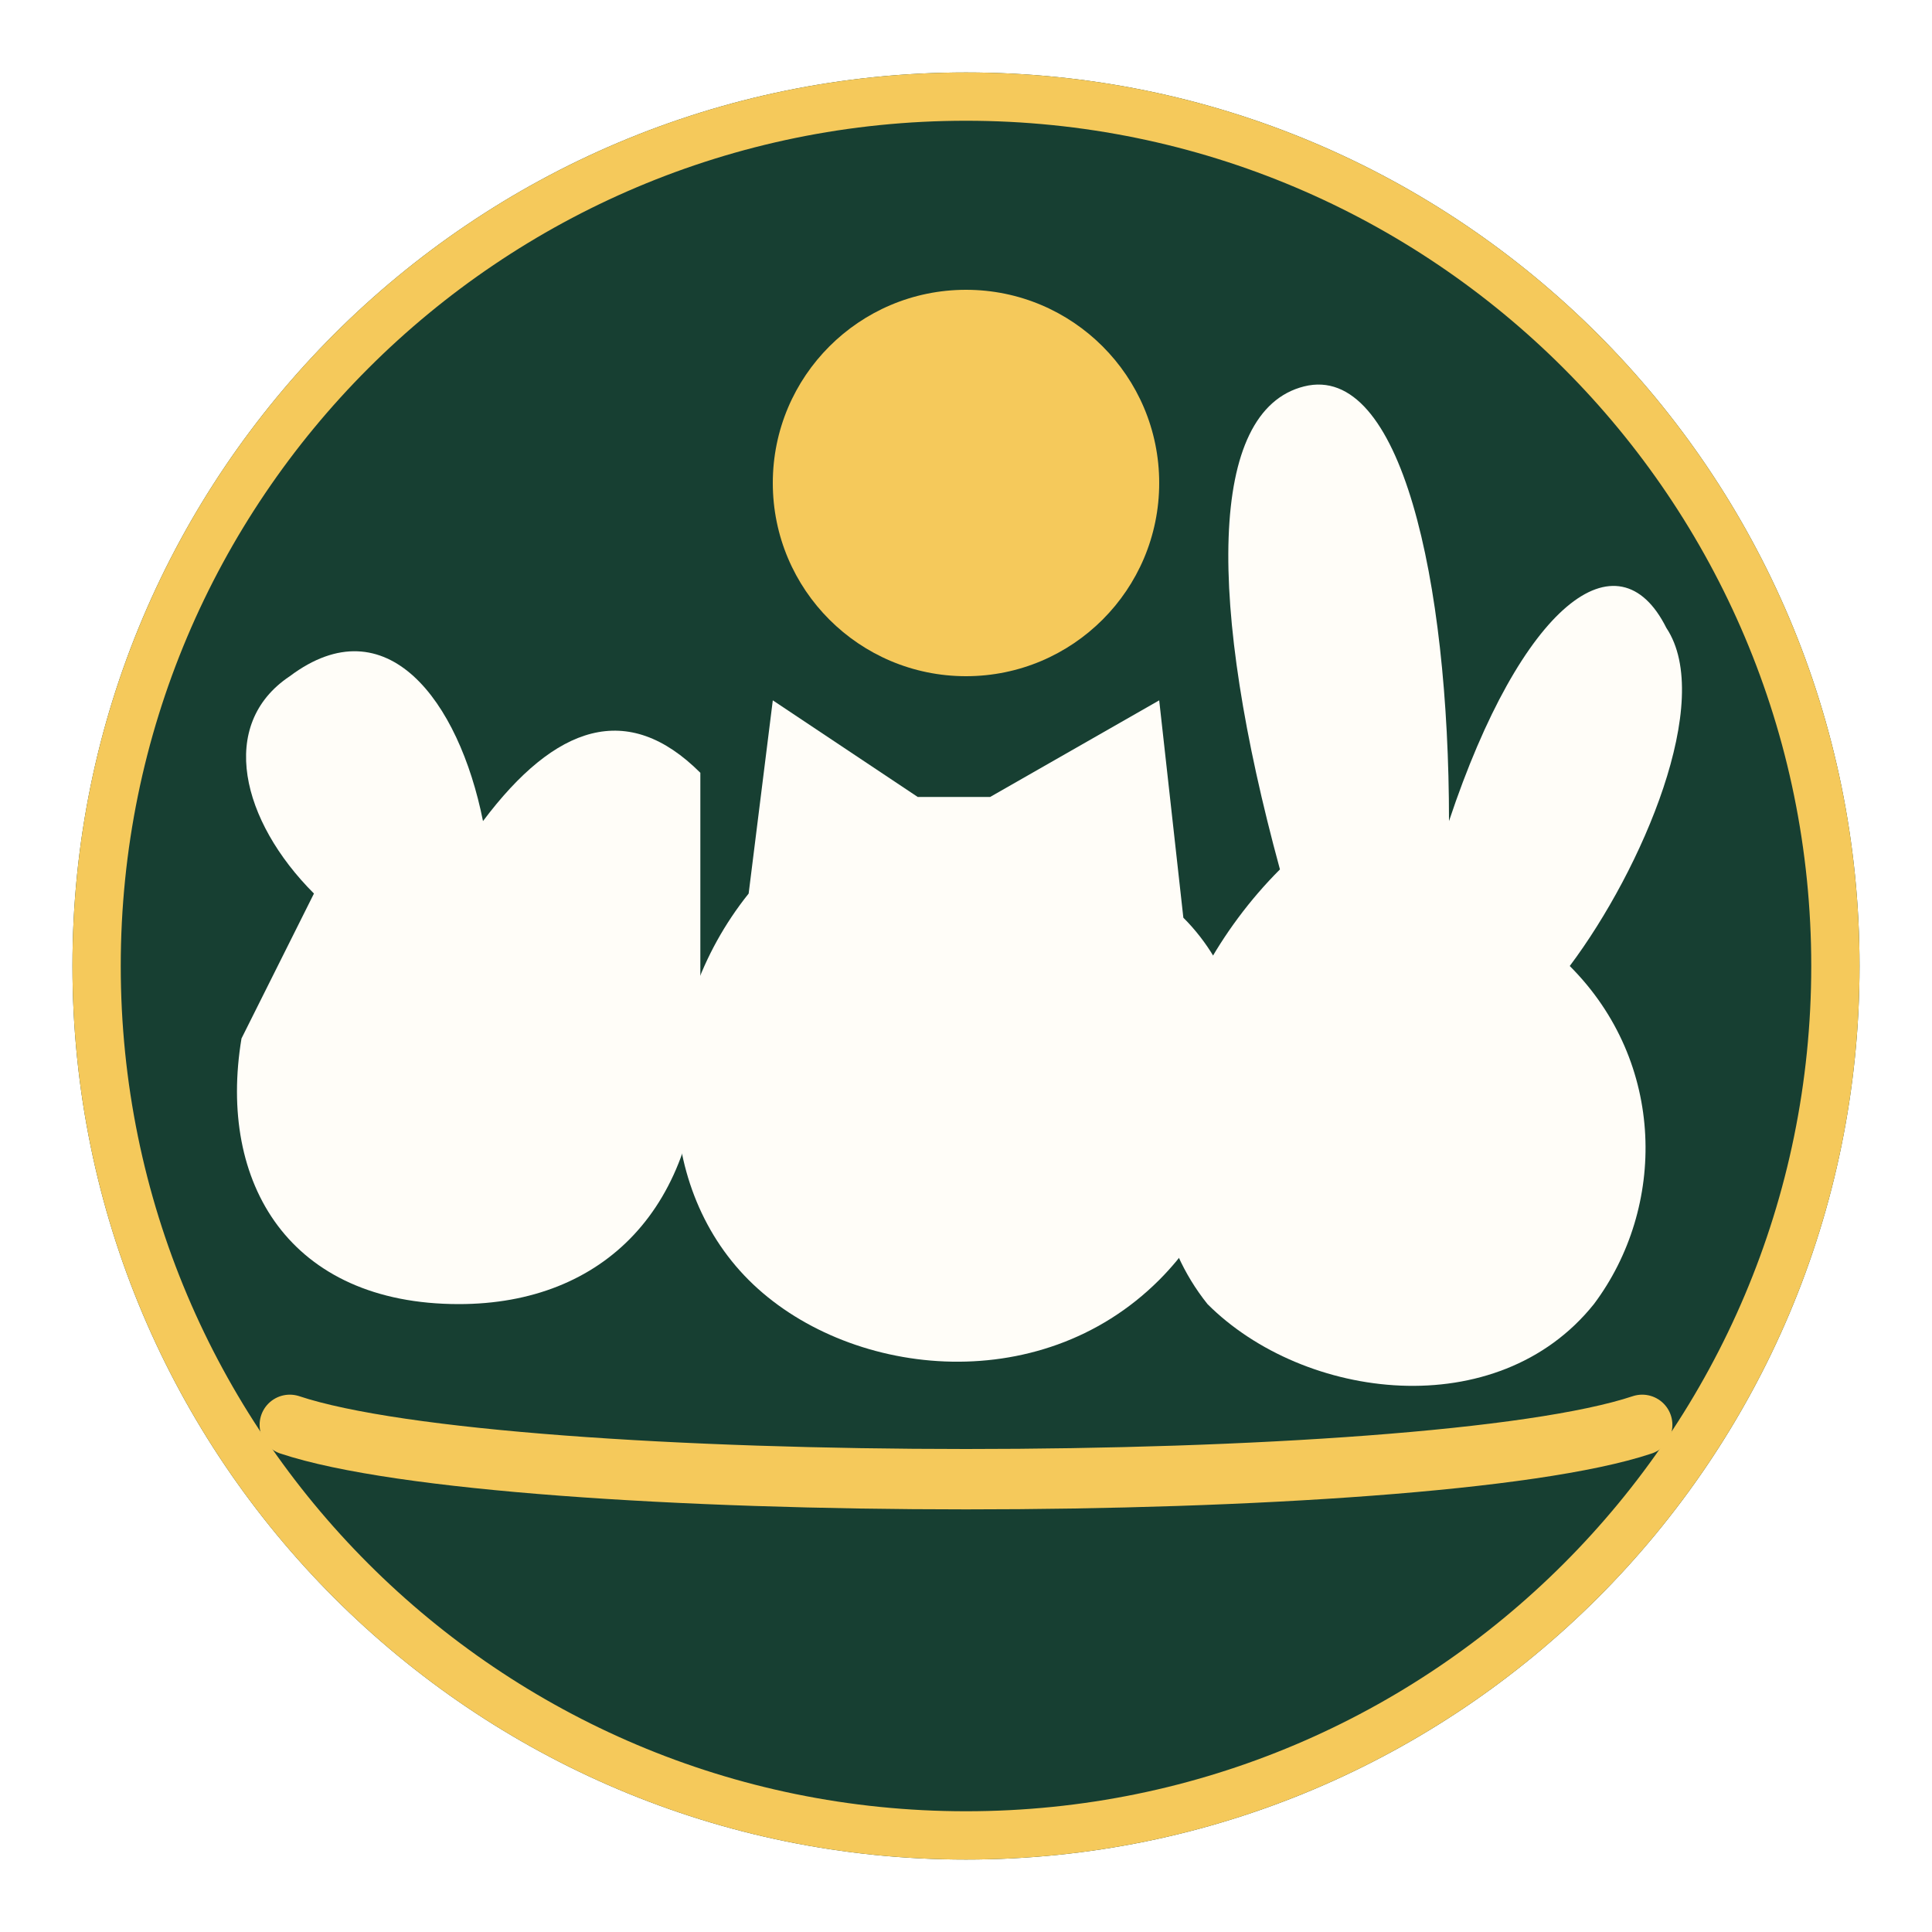
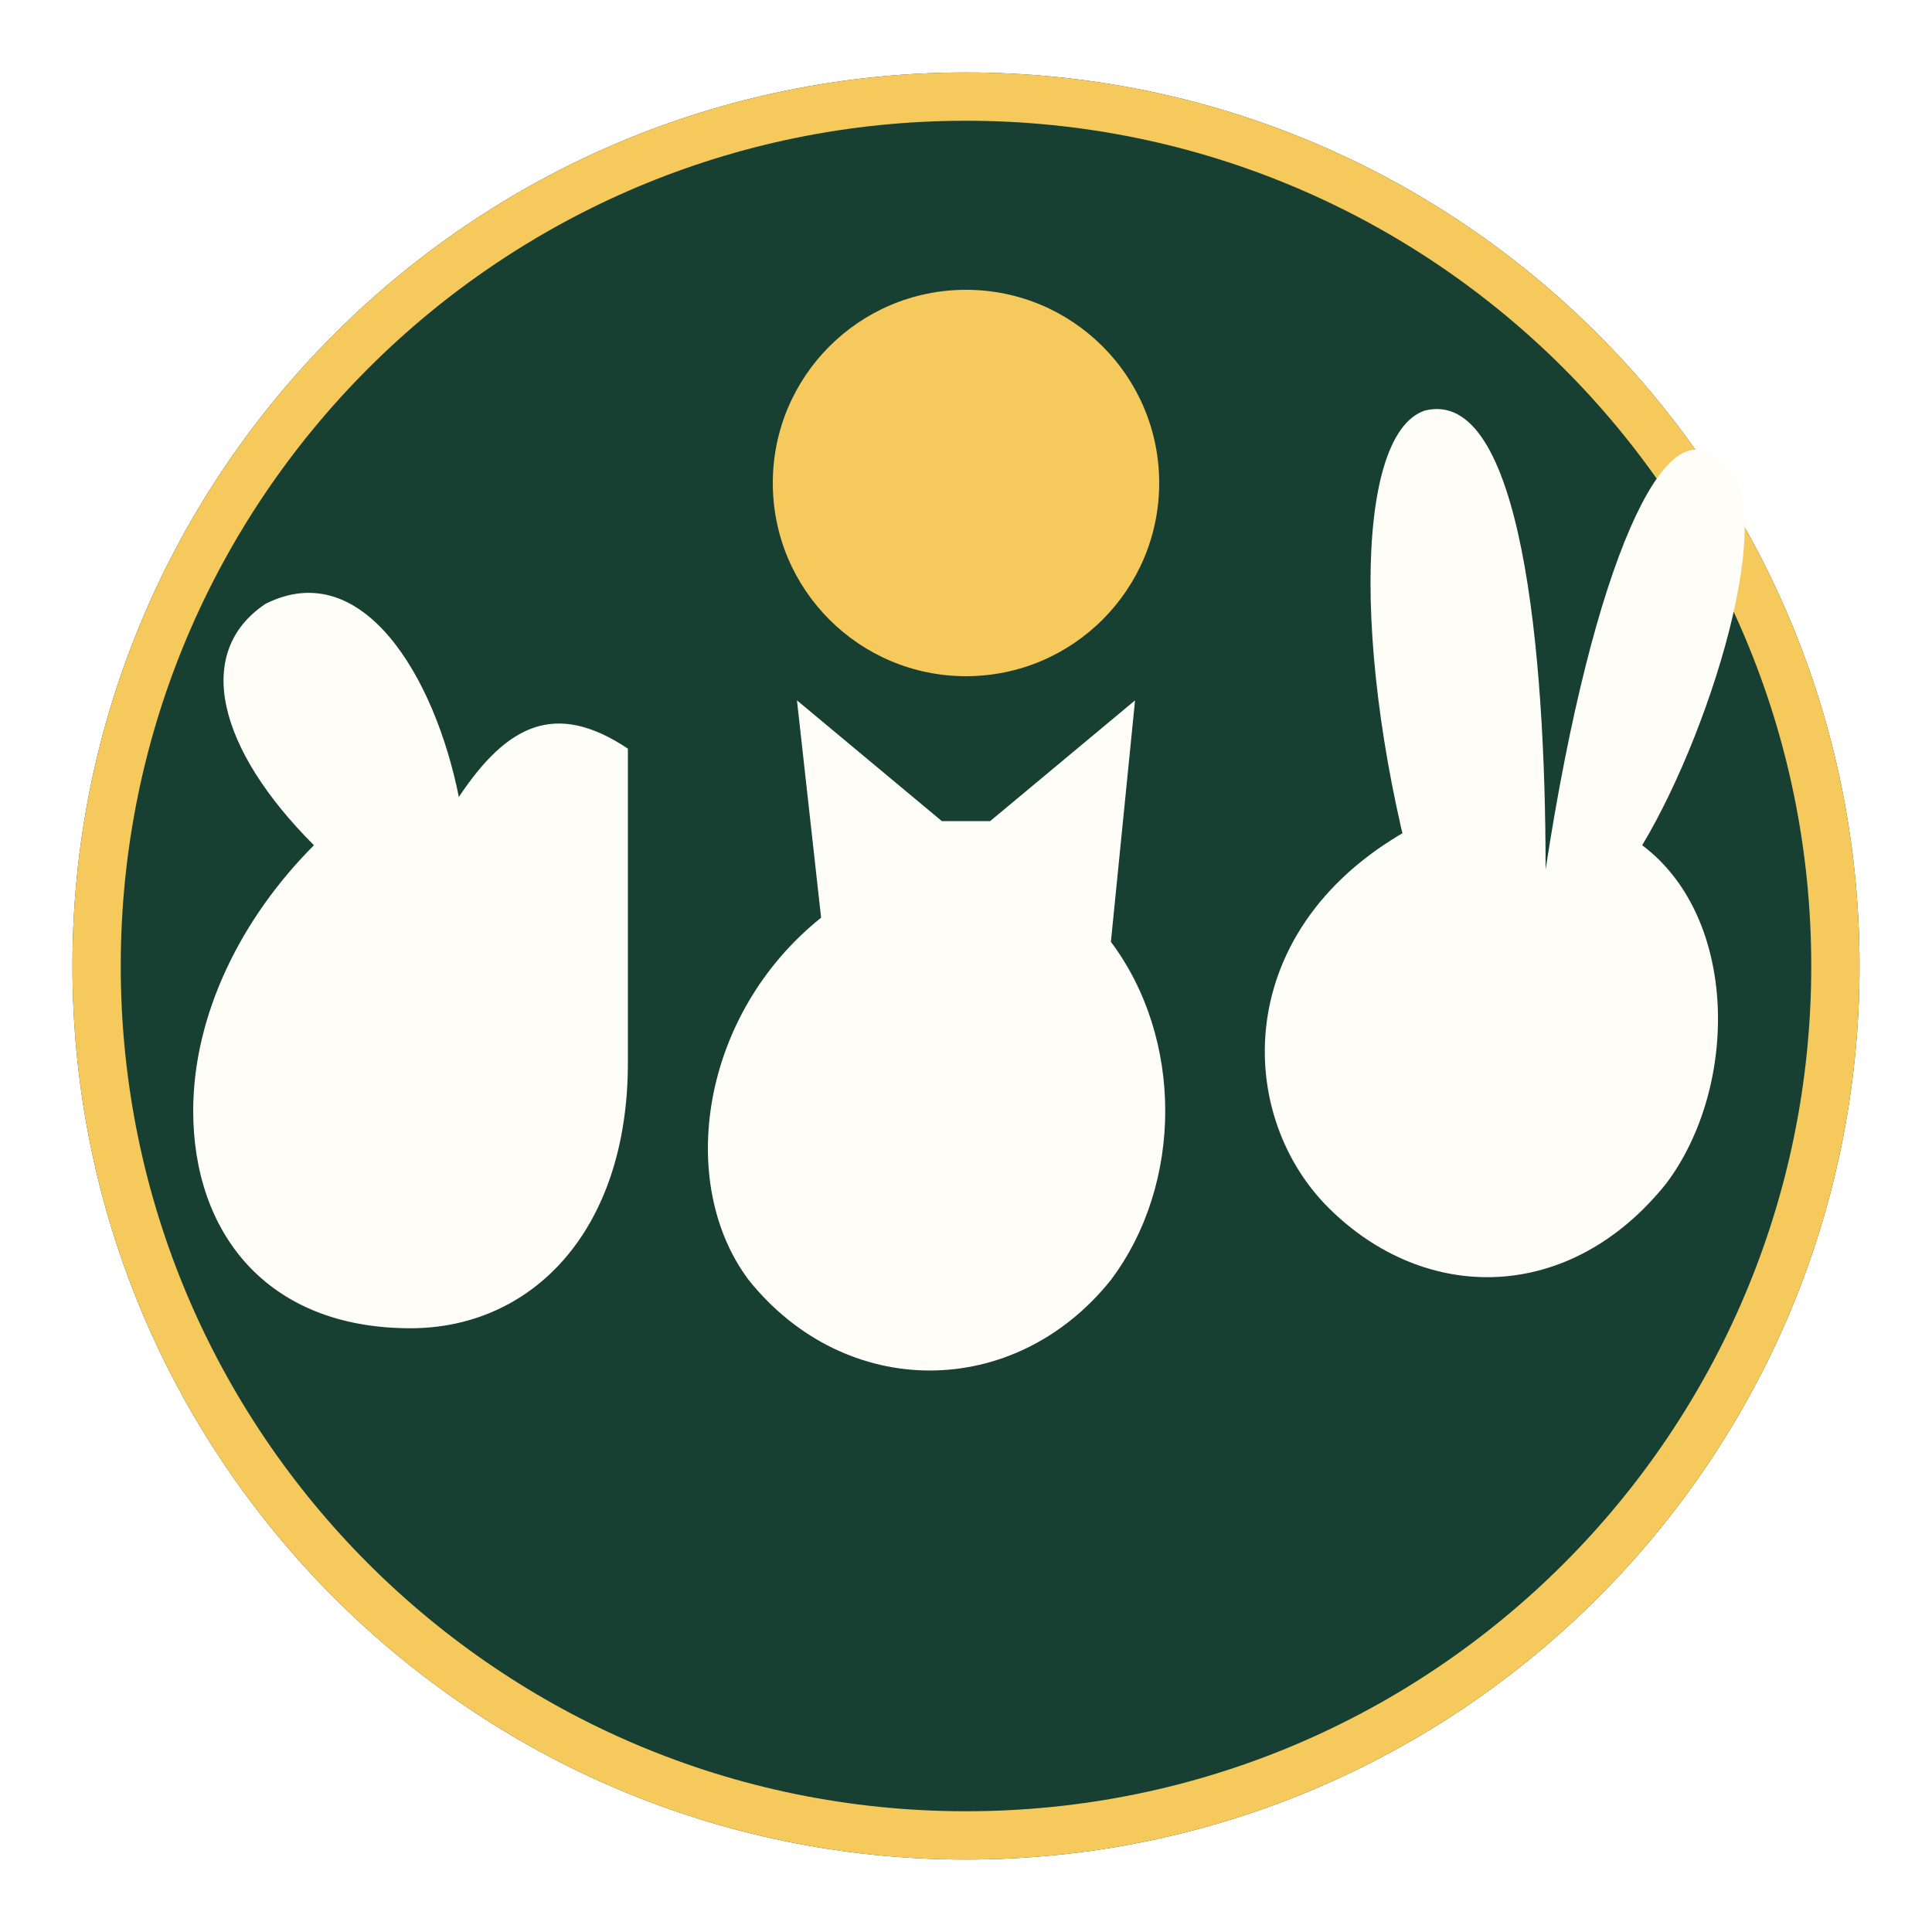
<svg xmlns="http://www.w3.org/2000/svg" viewBox="0 0 80 80">
  <circle cx="40" cy="40" r="37" fill="#173f32" />
  <circle cx="40" cy="40" r="36" fill="none" stroke="#f5c95b" stroke-width="2" />
  <circle cx="40" cy="20" r="8" fill="#f5c95b" />
-   <path d="M13 37c-3-3-4-7-1-9 4-3 7 1 8 6 3-4 6-5 9-2v11c0 7-4 11-10 11-7 0-10-5-9-11z" fill="#fffdf8" />
-   <path d="m31 37 1-8 6 4h3l7-4 1 9c4 4 3 11-1 15-5 5-13 4-17 0-4-4-4-11 0-16z" fill="#fffdf8" />
-   <path d="M53 36c-3-11-3-19 1-20 4-1 6 8 6 18 3-9 7-12 9-8 2 3-1 10-4 14 4 4 4 10 1 14-4 5-12 4-16 0-4-5-2-13 3-18z" fill="#fffdf8" />
-   <path d="M12 59c9 3 47 3 56 0" fill="none" stroke="#f5c95b" stroke-width="2.5" stroke-linecap="round" />
+   <path d="M13 35c-4-4-5-8-2-10 4-2 7 3 8 8 2-3 4-4 7-2v13c0 7-4 11-9 11-6 0-9-4-9-9 0-4 2-8 5-11z" fill="#fffdf8" />
+   <path d="m34 38-1-9 6 5h2l6-5-1 10c3 4 3 10 0 14-4 5-11 5-15 0-3-4-2-11 3-15z" fill="#fffdf8" />
+   <path d="M59 38c-3-10-3-20 0-21 4-1 5 10 5 19 2-13 5-19 7-17 3 1 0 11-3 16 4 3 4 10 1 14-4 5-10 5-14 1-4-4-4-12 4-16z" fill="#fffdf8" />
</svg>
